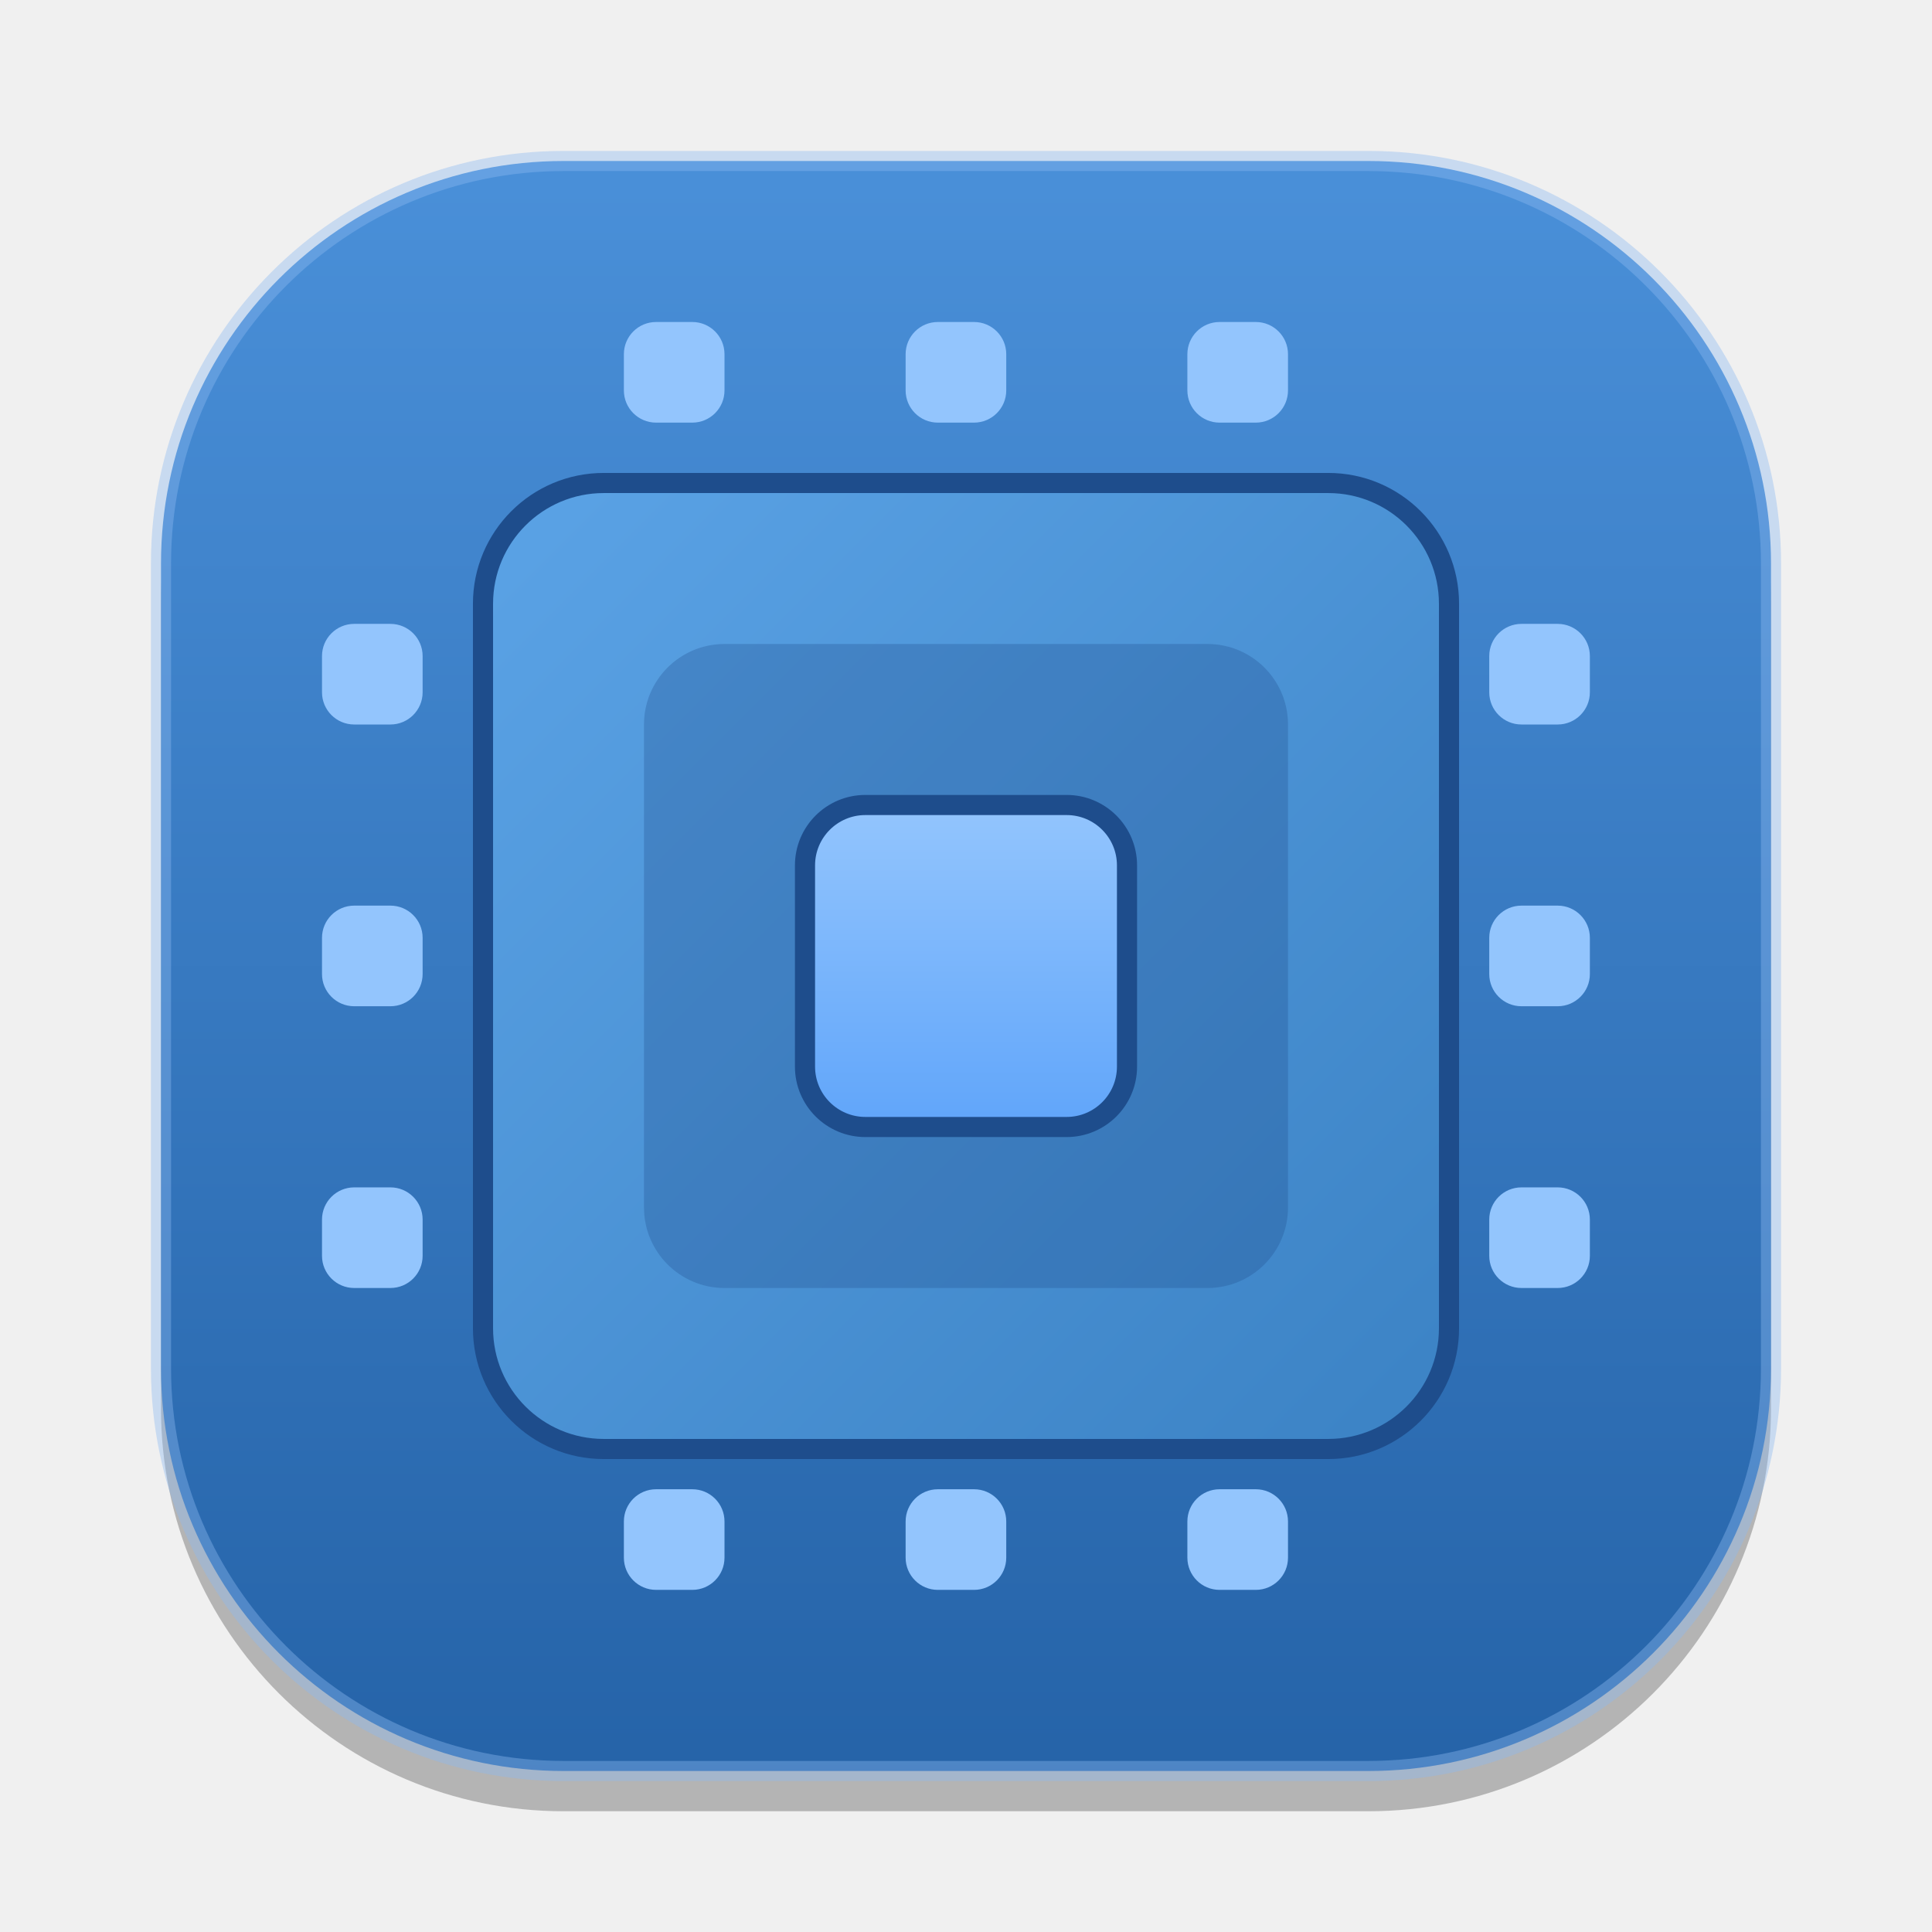
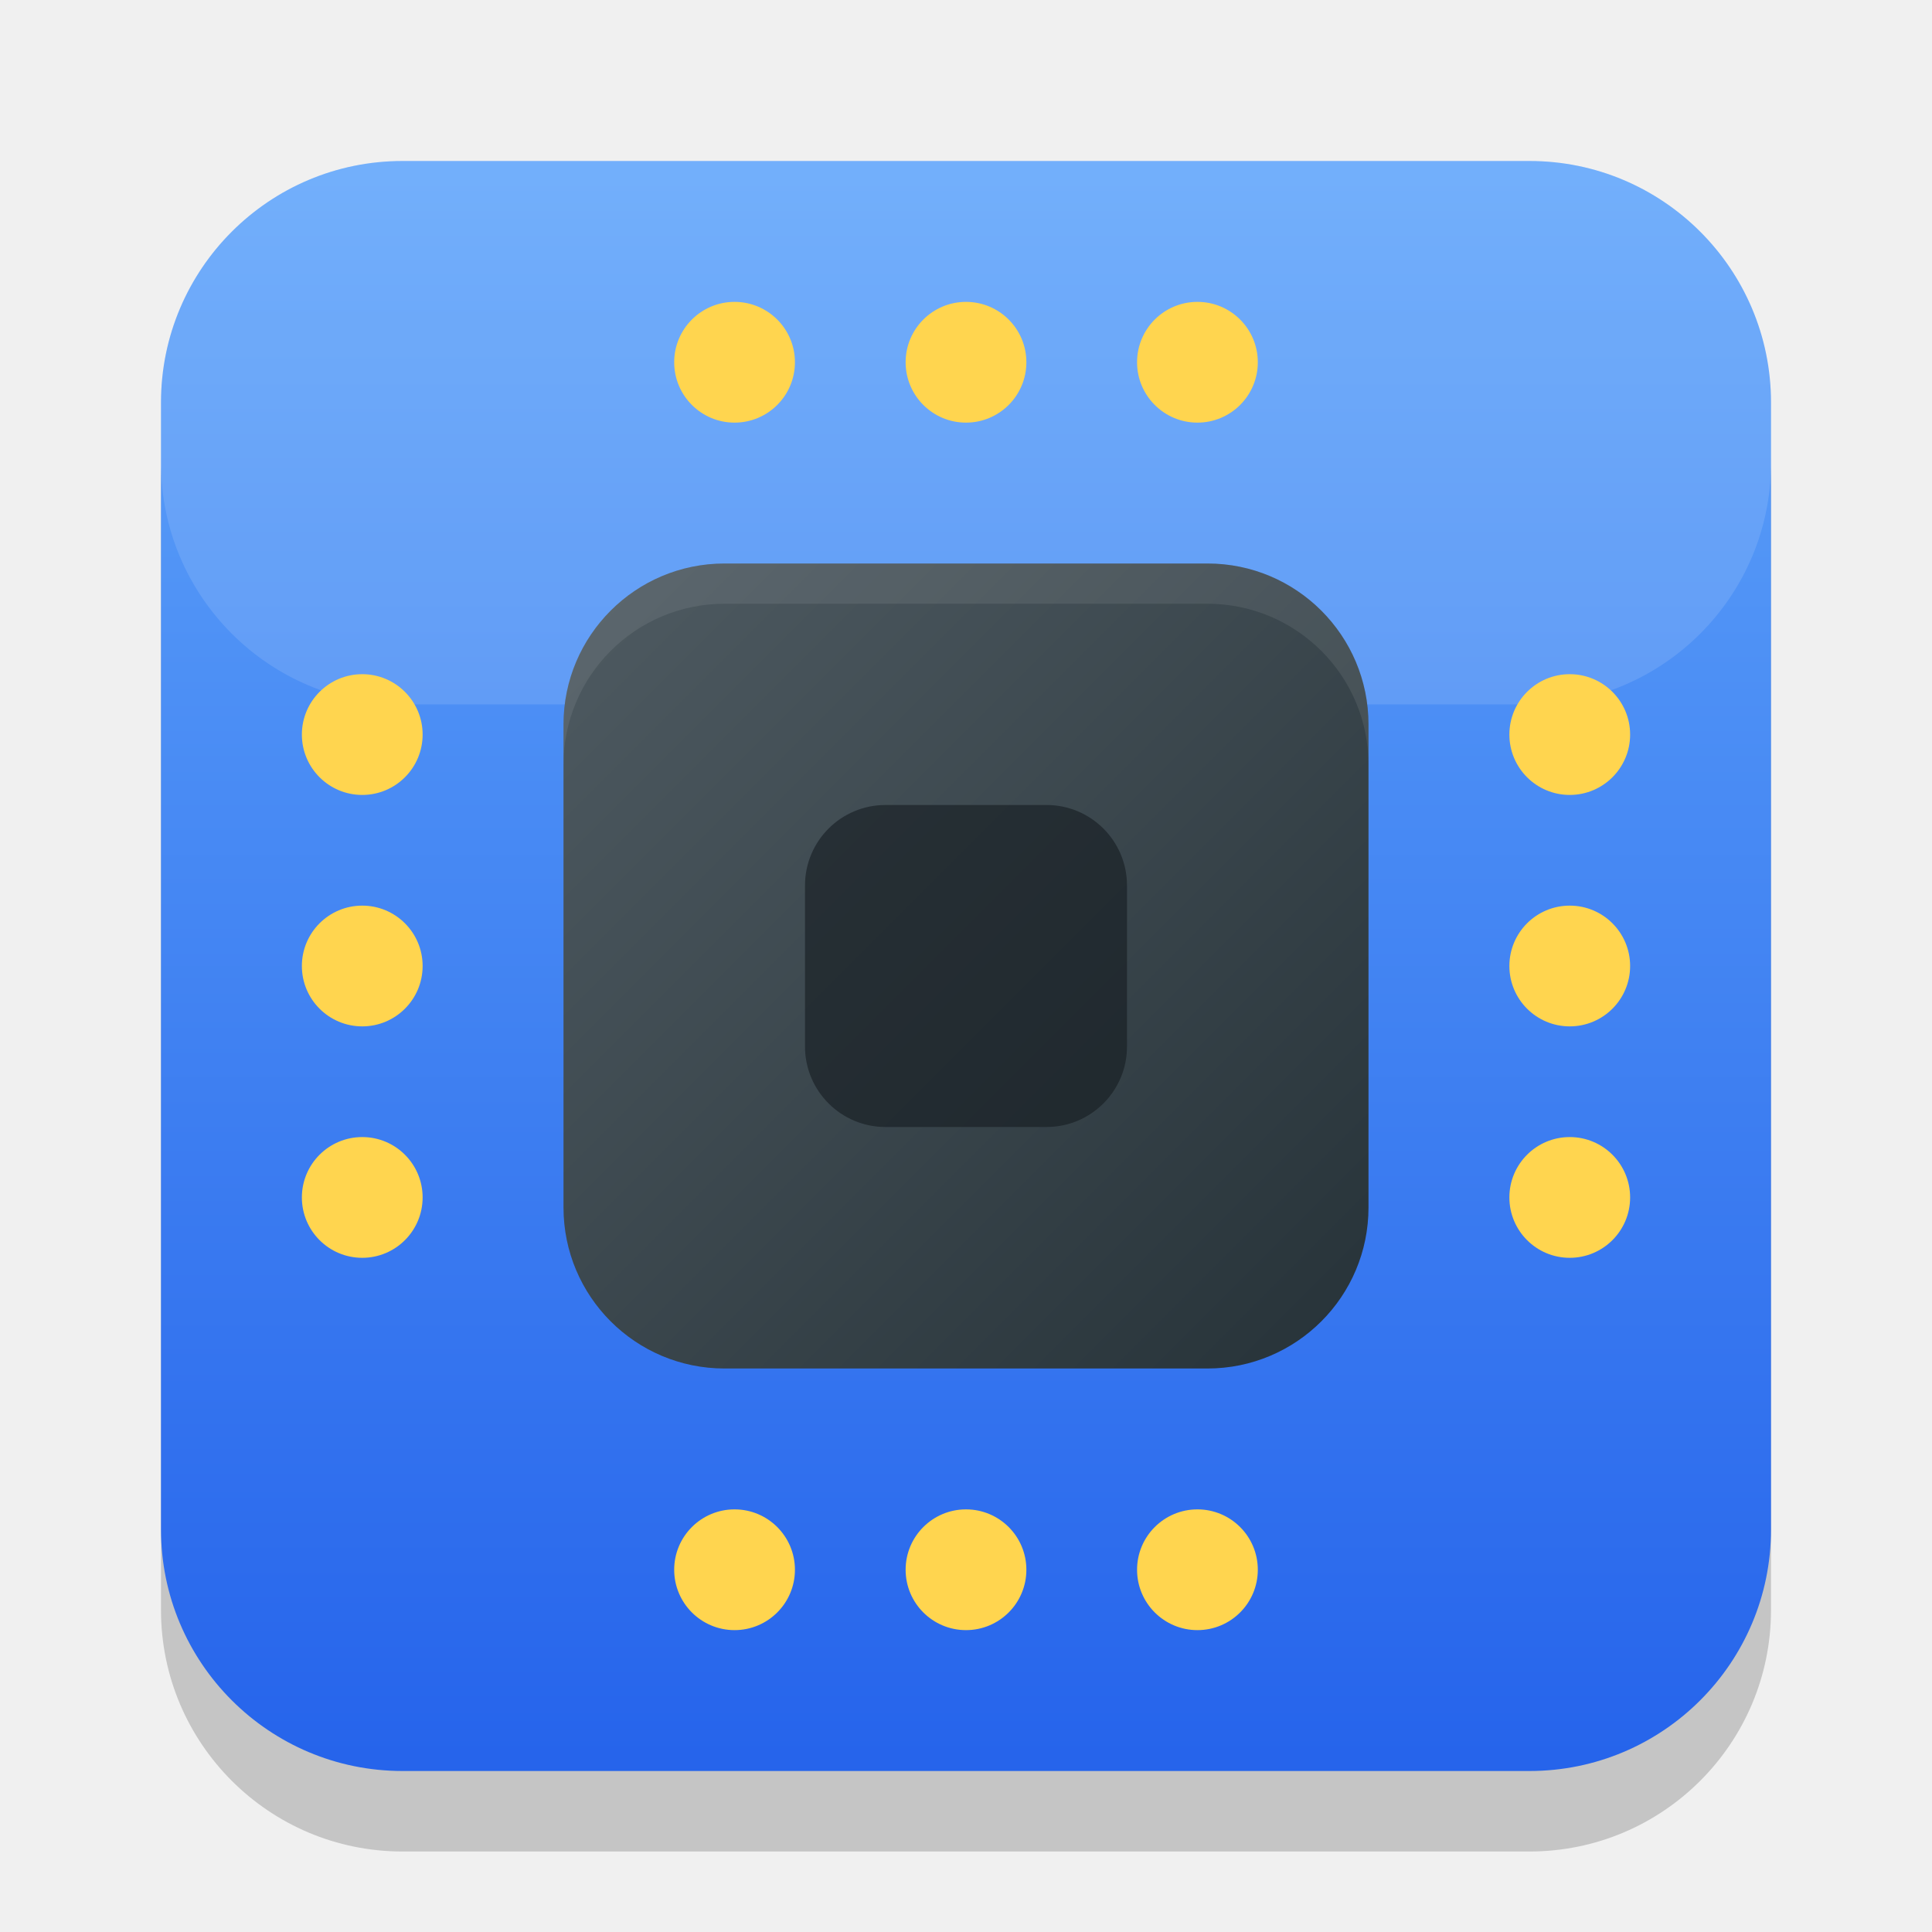
- <svg xmlns="http://www.w3.org/2000/svg" width="48" height="48" viewBox="0 0 48 48" version="1.1">
+ <svg xmlns="http://www.w3.org/2000/svg" width="48" height="48" viewBox="0 0 48 48">
  <defs>
-     <linearGradient id="bg" x1="0" y1="0" x2="0" y2="1">
-       <stop offset="0%" stop-color="#4a90d9" />
-       <stop offset="100%" stop-color="#2563a8" />
+     <linearGradient id="bodyGrad" x1="0" y1="0" x2="0" y2="1">
+       <stop offset="0" stop-color="#60a5fa" />
+       <stop offset="1" stop-color="#2563eb" />
    </linearGradient>
-     <linearGradient id="die" x1="0" y1="0" x2="1" y2="1">
-       <stop offset="0%" stop-color="#5ba3e6" />
-       <stop offset="100%" stop-color="#3b82c4" />
-     </linearGradient>
-     <linearGradient id="core" x1="0" y1="0" x2="0" y2="1">
-       <stop offset="0%" stop-color="#93c5fd" />
-       <stop offset="100%" stop-color="#60a5fa" />
+     <linearGradient id="dieGrad" x1="0" y1="0" x2="1" y2="1">
+       <stop offset="0" stop-color="#4f5b62" />
+       <stop offset="1" stop-color="#263238" />
    </linearGradient>
  </defs>
-   <rect width="40" height="40" x="4" y="5" rx="10" ry="10" fill="#000000" opacity="0.25" />
-   <rect width="40" height="40" x="4" y="4" rx="10" ry="10" fill="url(#bg)" />
-   <rect width="40" height="40" x="4" y="4" rx="10" ry="10" fill="none" stroke="#8bb8f0" stroke-width="0.5" opacity="0.4" />
-   <rect width="24" height="24" x="12" y="12" rx="3" ry="3" fill="url(#die)" stroke="#1e4d8c" stroke-width="0.5" />
-   <rect width="16" height="16" x="16" y="16" rx="2" ry="2" fill="#1e4d8c" opacity="0.3" />
-   <rect width="8" height="8" x="20" y="20" rx="1.5" ry="1.5" fill="url(#core)" stroke="#1e4d8c" stroke-width="0.5" />
-   <rect width="2.5" height="2.5" x="15.5" y="8" rx="0.8" ry="0.8" fill="#93c5fd" />
-   <rect width="2.5" height="2.5" x="22.5" y="8" rx="0.8" ry="0.8" fill="#93c5fd" />
-   <rect width="2.5" height="2.5" x="29.5" y="8" rx="0.8" ry="0.8" fill="#93c5fd" />
-   <rect width="2.5" height="2.5" x="15.5" y="37" rx="0.8" ry="0.8" fill="#93c5fd" />
-   <rect width="2.5" height="2.5" x="22.5" y="37" rx="0.8" ry="0.8" fill="#93c5fd" />
-   <rect width="2.5" height="2.5" x="29.5" y="37" rx="0.8" ry="0.8" fill="#93c5fd" />
-   <rect width="2.5" height="2.5" x="8" y="15.5" rx="0.8" ry="0.8" fill="#93c5fd" />
-   <rect width="2.5" height="2.5" x="8" y="22.5" rx="0.8" ry="0.8" fill="#93c5fd" />
-   <rect width="2.5" height="2.5" x="8" y="29.5" rx="0.8" ry="0.8" fill="#93c5fd" />
-   <rect width="2.5" height="2.5" x="37" y="15.5" rx="0.8" ry="0.8" fill="#93c5fd" />
-   <rect width="2.5" height="2.5" x="37" y="22.5" rx="0.8" ry="0.8" fill="#93c5fd" />
-   <rect width="2.5" height="2.5" x="37" y="29.5" rx="0.8" ry="0.8" fill="#93c5fd" />
+   <rect x="4" y="6" width="40" height="40" rx="6" fill="#000" opacity=".18" />
+   <rect x="4" y="4" width="40" height="40" rx="6" fill="url(#bodyGrad)" />
+   <path d="M10 4h28a6 6 0 0 1 6 6v1.5a6 6 0 0 1-6 6H10a6 6 0 0 1-6-6V10a6 6 0 0 1 6-6z" fill="#fff" opacity=".12" />
+   <rect x="14" y="14" width="20" height="20" rx="4" fill="url(#dieGrad)" />
+   <path d="M18 14h12a4 4 0 0 1 4 4v1a4 4 0 0 0-4-4H18a4 4 0 0 0-4 4v-1a4 4 0 0 1 4-4z" fill="#fff" opacity=".08" />
+   <rect x="20" y="20" width="8" height="8" rx="2" fill="#141a1f" opacity=".6" />
+   <g fill="#ffd54f">
+     <circle cx="18.25" cy="9" r="1.5" />
+     <circle cx="24" cy="9" r="1.5" />
+     <circle cx="29.75" cy="9" r="1.5" />
+     <circle cx="18.25" cy="39" r="1.5" />
+     <circle cx="24" cy="39" r="1.5" />
+     <circle cx="29.75" cy="39" r="1.5" />
+     <circle cx="9" cy="18.25" r="1.5" />
+     <circle cx="9" cy="24" r="1.5" />
+     <circle cx="9" cy="29.75" r="1.5" />
+     <circle cx="39" cy="18.25" r="1.5" />
+     <circle cx="39" cy="24" r="1.5" />
+     <circle cx="39" cy="29.75" r="1.5" />
+   </g>
</svg>
